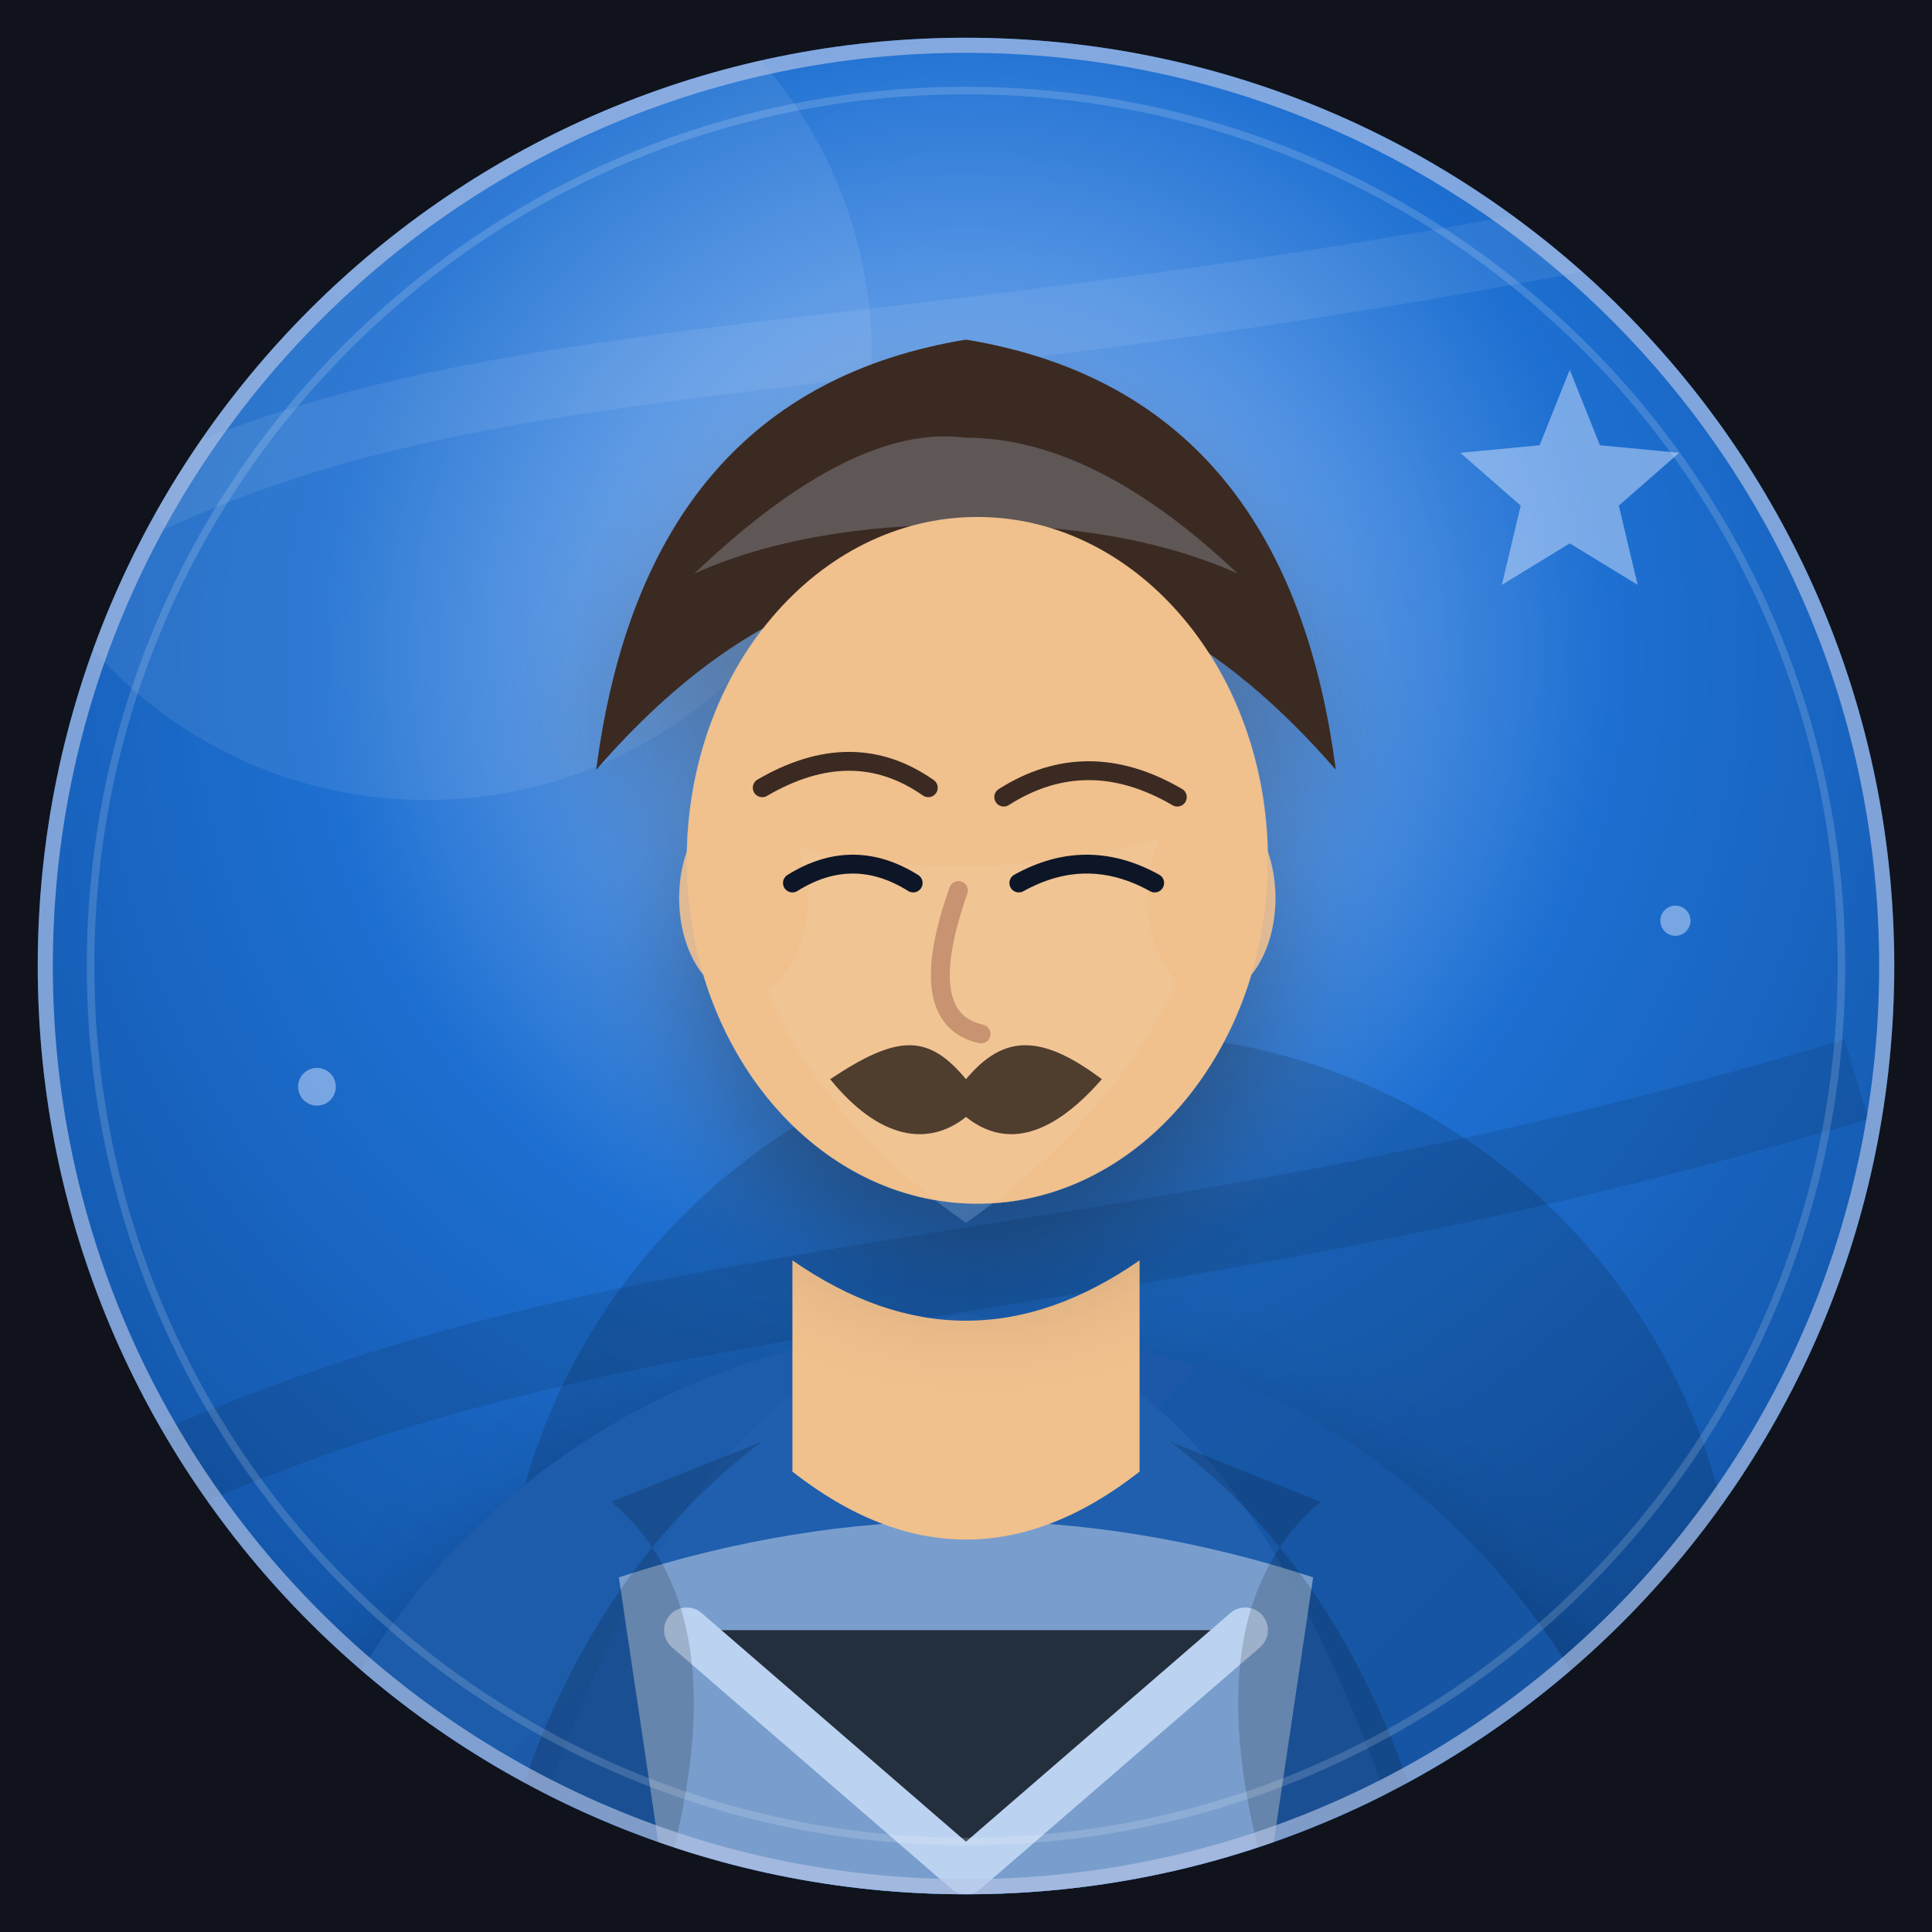
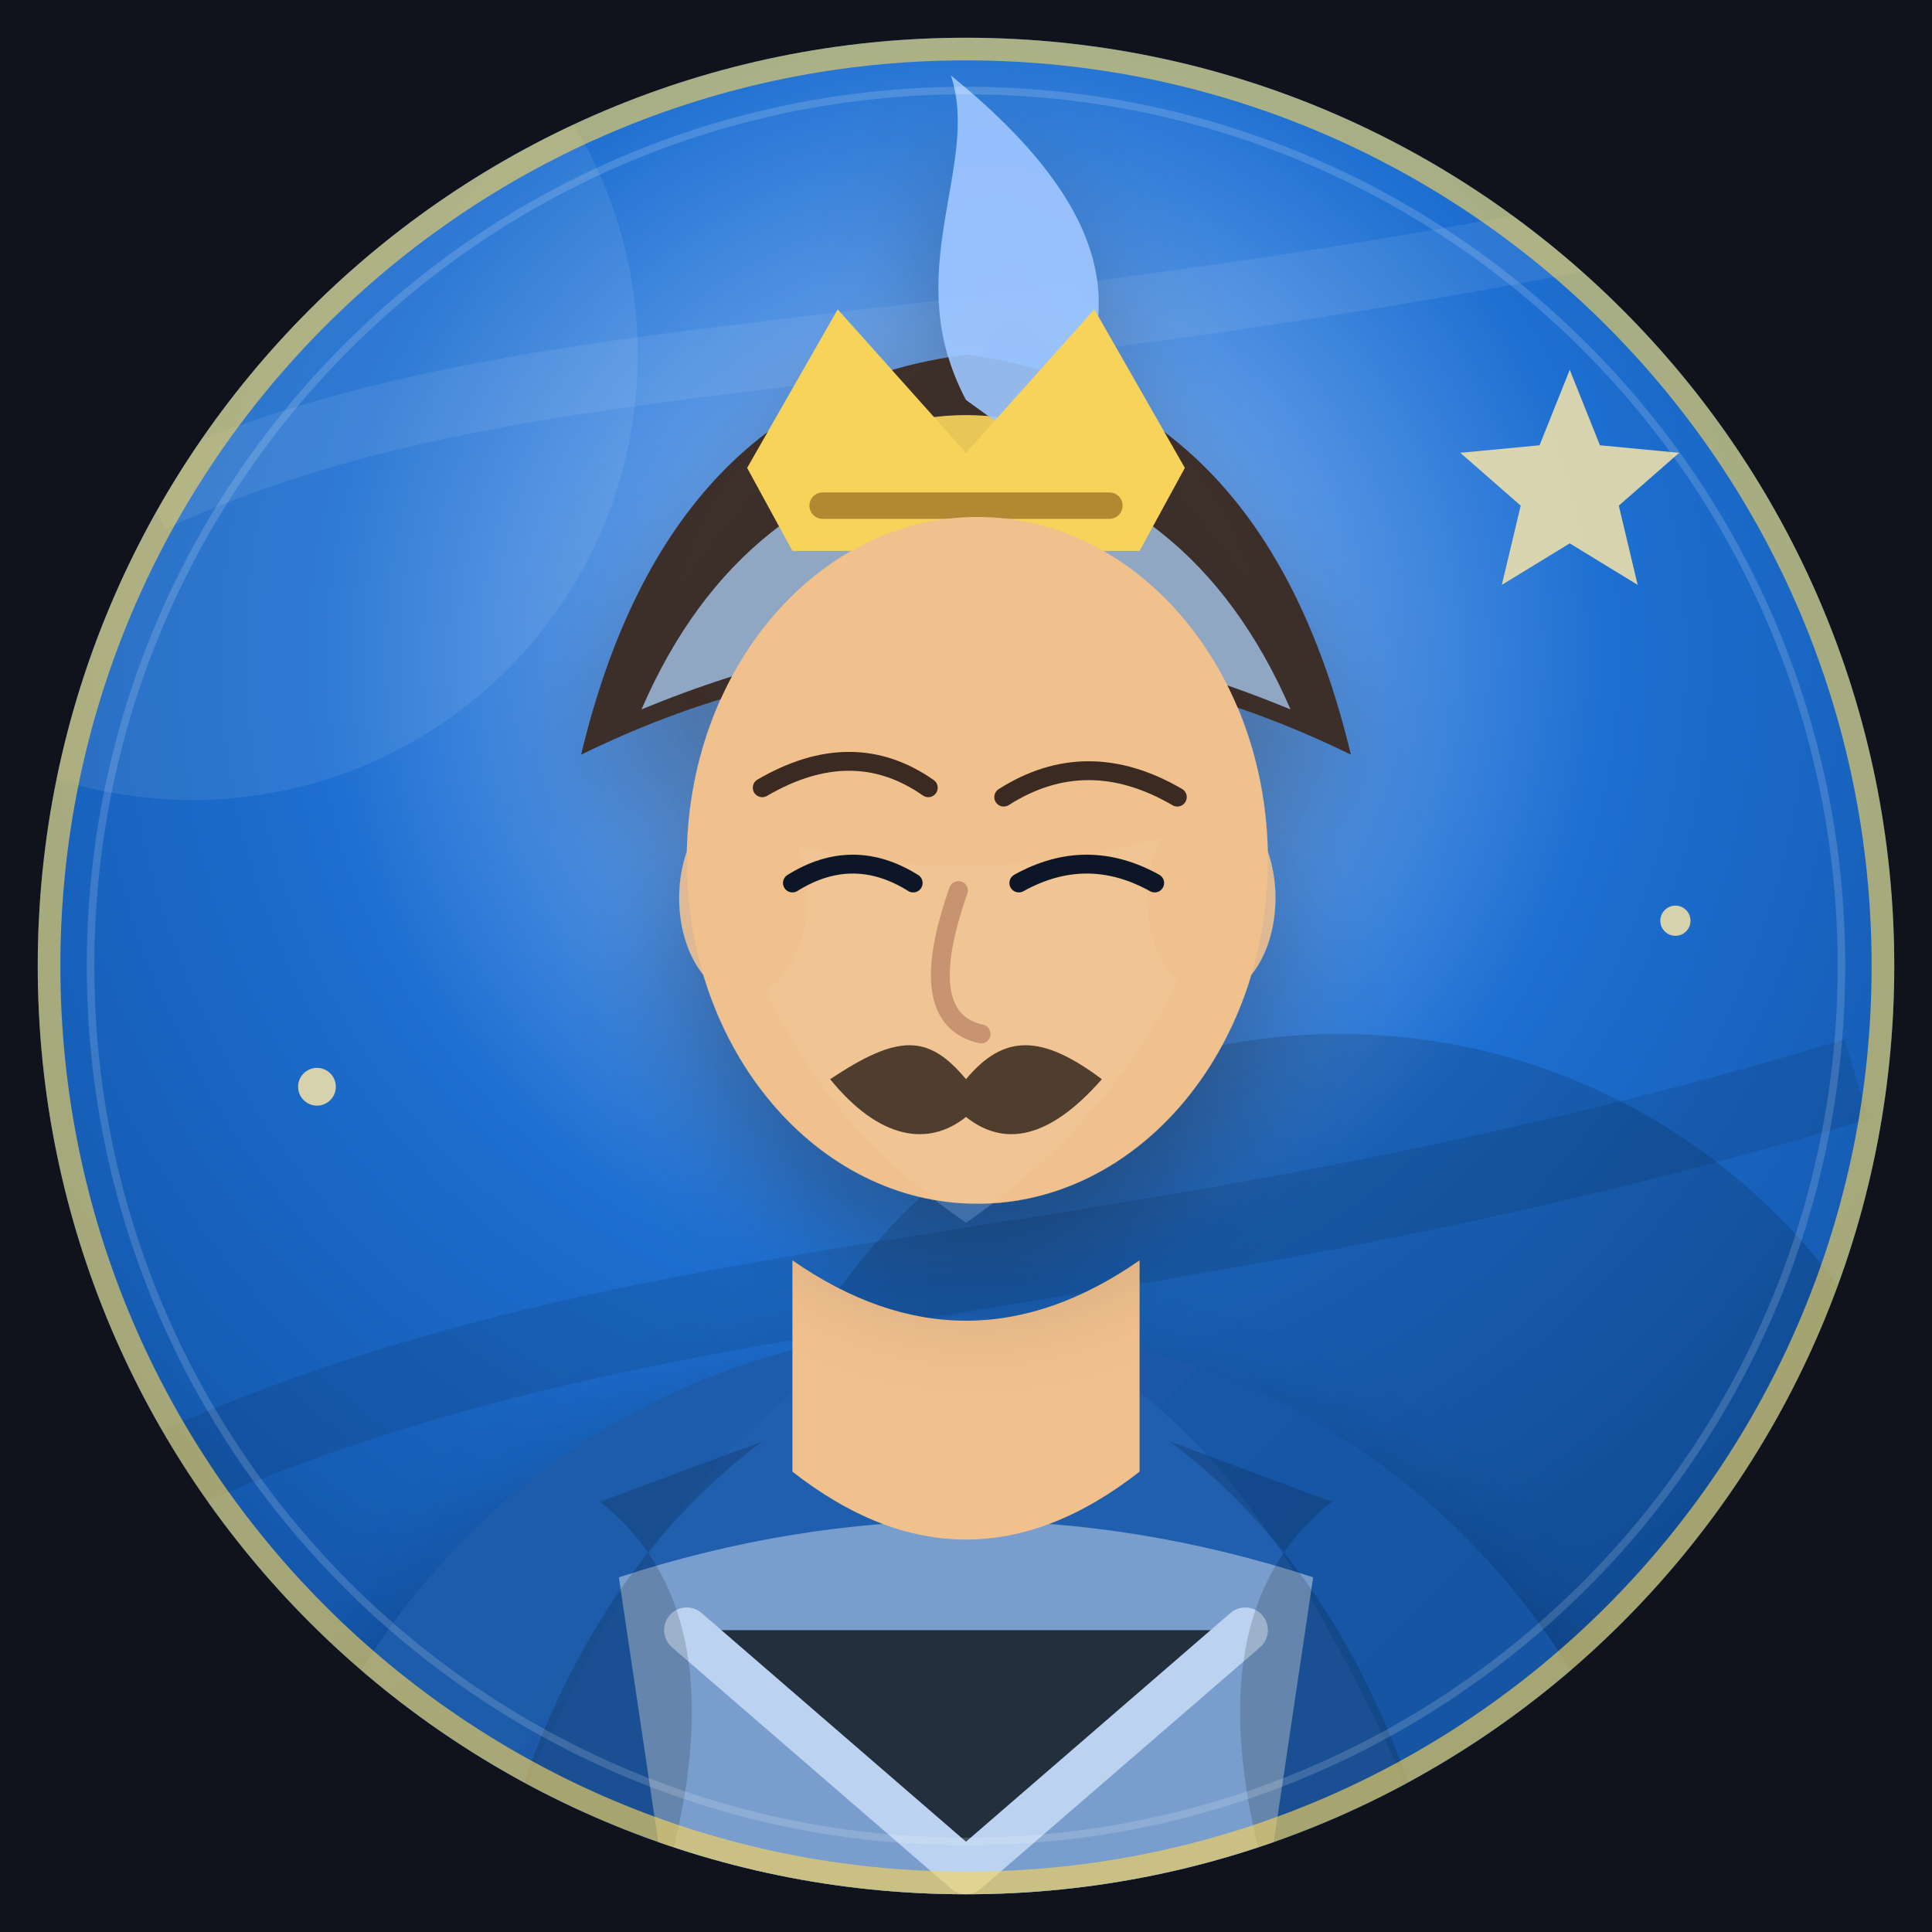
<svg xmlns="http://www.w3.org/2000/svg" viewBox="0 0 512 512" role="img" aria-label="郭嘉 portrait">
  <defs>
    <radialGradient id="bg" cx="50%" cy="34%" r="72%">
      <stop offset="0%" stop-color="#9fc7ff" />
      <stop offset="46%" stop-color="#1d6fd1" />
      <stop offset="100%" stop-color="#0f4c9a" />
    </radialGradient>
    <linearGradient id="robe" x1="0%" y1="0%" x2="100%" y2="100%">
      <stop offset="0%" stop-color="#1f5fae" />
      <stop offset="100%" stop-color="#0f4c9a" />
    </linearGradient>
    <filter id="softShadow" x="-20%" y="-20%" width="140%" height="150%">
      <feDropShadow dx="0" dy="16" stdDeviation="16" flood-color="#000" flood-opacity="0.32" />
    </filter>
    <clipPath id="round">
      <circle cx="256" cy="256" r="246" />
    </clipPath>
  </defs>
  <rect width="512" height="512" fill="#10131b" />
  <g clip-path="url(#round)">
    <rect width="512" height="512" fill="url(#bg)" />
-     <circle cx="113" cy="94" r="118" fill="#fff" opacity="0.08" />
-     <circle cx="297" cy="438" r="164" fill="#000" opacity="0.14" />
+     <circle cx="51" cy="94" r="118" fill="#fff" opacity="0.08" />
+     <circle cx="355" cy="438" r="164" fill="#000" opacity="0.14" />
    <path d="M40 132 C140 86 244 102 472 52" stroke="#fff" stroke-width="18" opacity="0.08" fill="none" />
    <path d="M28 398 C168 330 286 348 492 286" stroke="#000" stroke-width="22" opacity="0.1" fill="none" />
-     <g opacity="0.48">
-       <path d="M416 98 l8 20 21 2 -16 14 5 21 -18 -11 -18 11 5 -21 -16 -14 21 -2Z" fill="#dce7ff" />
-       <circle cx="84" cy="288" r="5" fill="#dce7ff" />
-       <circle cx="444" cy="244" r="4" fill="#dce7ff" />
+     <g opacity="0.82">
+       <path d="M416 98 l8 20 21 2 -16 14 5 21 -18 -11 -18 11 5 -21 -16 -14 21 -2Z" fill="#ffe9a6" />
+       <circle cx="84" cy="288" r="5" fill="#ffe9a6" />
+       <circle cx="444" cy="244" r="4" fill="#ffe9a6" />
    </g>
    <ellipse cx="256" cy="548" rx="190" ry="196" fill="url(#robe)" filter="url(#softShadow)" />
-     <path d="M132 514 C164 410 198 360 256 348 C314 360 348 410 380 514Z" fill="#1f5fae" />
+     <path d="M122 514 C164 410 198 360 256 348 C314 360 348 410 390 514Z" fill="#1f5fae" />
    <path d="M164 418 Q256 388 348 418 L334 512 H178Z" fill="#9bb7d9" opacity="0.72" />
    <path d="M182 432 L256 496 L330 432" stroke="#d7e8ff" stroke-width="12" stroke-linecap="round" stroke-linejoin="round" opacity="0.7" />
-     <path d="M162 398 Q200 430 172 512 H128 Q146 424 202 382Z" fill="#000" opacity="0.16" />
-     <path d="M350 398 Q312 430 340 512 H384 Q366 424 310 382Z" fill="#000" opacity="0.16" />
+     <path d="M159 398 Q200 430 172 512 H128 Q146 424 202 382Z" fill="#000" opacity="0.16" />
+     <path d="M353 398 Q312 430 340 512 H384 Q366 424 310 382Z" fill="#000" opacity="0.16" />
    <path d="M210 334 Q256 366 302 334 V390 Q256 426 210 390Z" fill="#f0c08d" />
    <g filter="url(#softShadow)">
-       <path d="M158 204 Q171 104 256 90 Q341 104 354 204 Q308 151 256 153 Q204 151 158 204Z" fill="#3a2a22" />
-       <path d="M184 152 Q226 112 256 116 Q290 116 328 152 Q299 139 256 139 Q213 139 184 152Z" fill="#d7e8ff" opacity="0.24" />
+       <path d="M154 200 Q177 104 256 94 Q335 104 358 200 Q307 175 256 176 Q205 175 154 200Z" fill="#3a2a22" opacity="0.96" />
+       <path d="M170 188 Q196 128 256 120 Q316 128 342 188 Q296 169 256 169 Q216 169 170 188Z" fill="#9bb7d9" opacity="0.88" />
+       <path d="M212 124 Q256 96 300 124 Q286 146 256 150 Q226 146 212 124Z" fill="#f7d35a" opacity="0.92" />
+       <path d="M256 106 C238 72 260 44 252 20 C295 55 303 86 274 119Z" fill="#9fc7ff" opacity="0.9" />
+       <path d="M198 124 L222 82 L256 120 L290 82 L314 124 L302 146 L210 146Z" fill="#f7d35a" />
+       <path d="M218 134 H294" stroke="#7a4b12" stroke-width="7" stroke-linecap="round" opacity="0.55" />
      <ellipse cx="259" cy="228" rx="77" ry="91" fill="#f0c08d" />
      <path d="M192 218 Q256 242 326 216 Q314 284 256 324 Q198 284 192 218Z" fill="#fff" opacity="0.06" />
      <ellipse cx="197" cy="238" rx="17" ry="26" fill="#f0c08d" opacity="0.88" />
      <ellipse cx="321" cy="238" rx="17" ry="26" fill="#f0c08d" opacity="0.88" />
      <path d="M202 208.76 Q226 194.76 246 208.76" stroke="#3a2a22" stroke-width="5" stroke-linecap="round" fill="none" />
      <path d="M266 211.24 Q288 197.24 312 211.24" stroke="#3a2a22" stroke-width="5" stroke-linecap="round" fill="none" />
      <path d="M210 234 Q226 224 242 234" stroke="#111827" stroke-width="5" stroke-linecap="round" fill="none" />
      <path d="M270 234 Q288 224 306 234" stroke="#111827" stroke-width="5" stroke-linecap="round" fill="none" />
      <path d="M254 236 Q242 270 260 274" stroke="#a56b50" stroke-width="5" stroke-linecap="round" fill="none" opacity="0.55" />
      <path d="M220 286 C238 274 246 274 256 286 C266 274 276 274 292 286 C278 302 266 304 256 296 C246 304 233 302 220 286Z" fill="#3a2a22" opacity="0.88" />
    </g>
-     <circle cx="256" cy="256" r="246" fill="none" stroke="#b9c7e7" stroke-width="8" opacity="0.64" />
+     <circle cx="256" cy="256" r="246" fill="none" stroke="#f7d35a" stroke-width="12" opacity="0.64" />
    <circle cx="256" cy="256" r="232" fill="none" stroke="#fff" stroke-width="2" opacity="0.16" />
  </g>
</svg>
